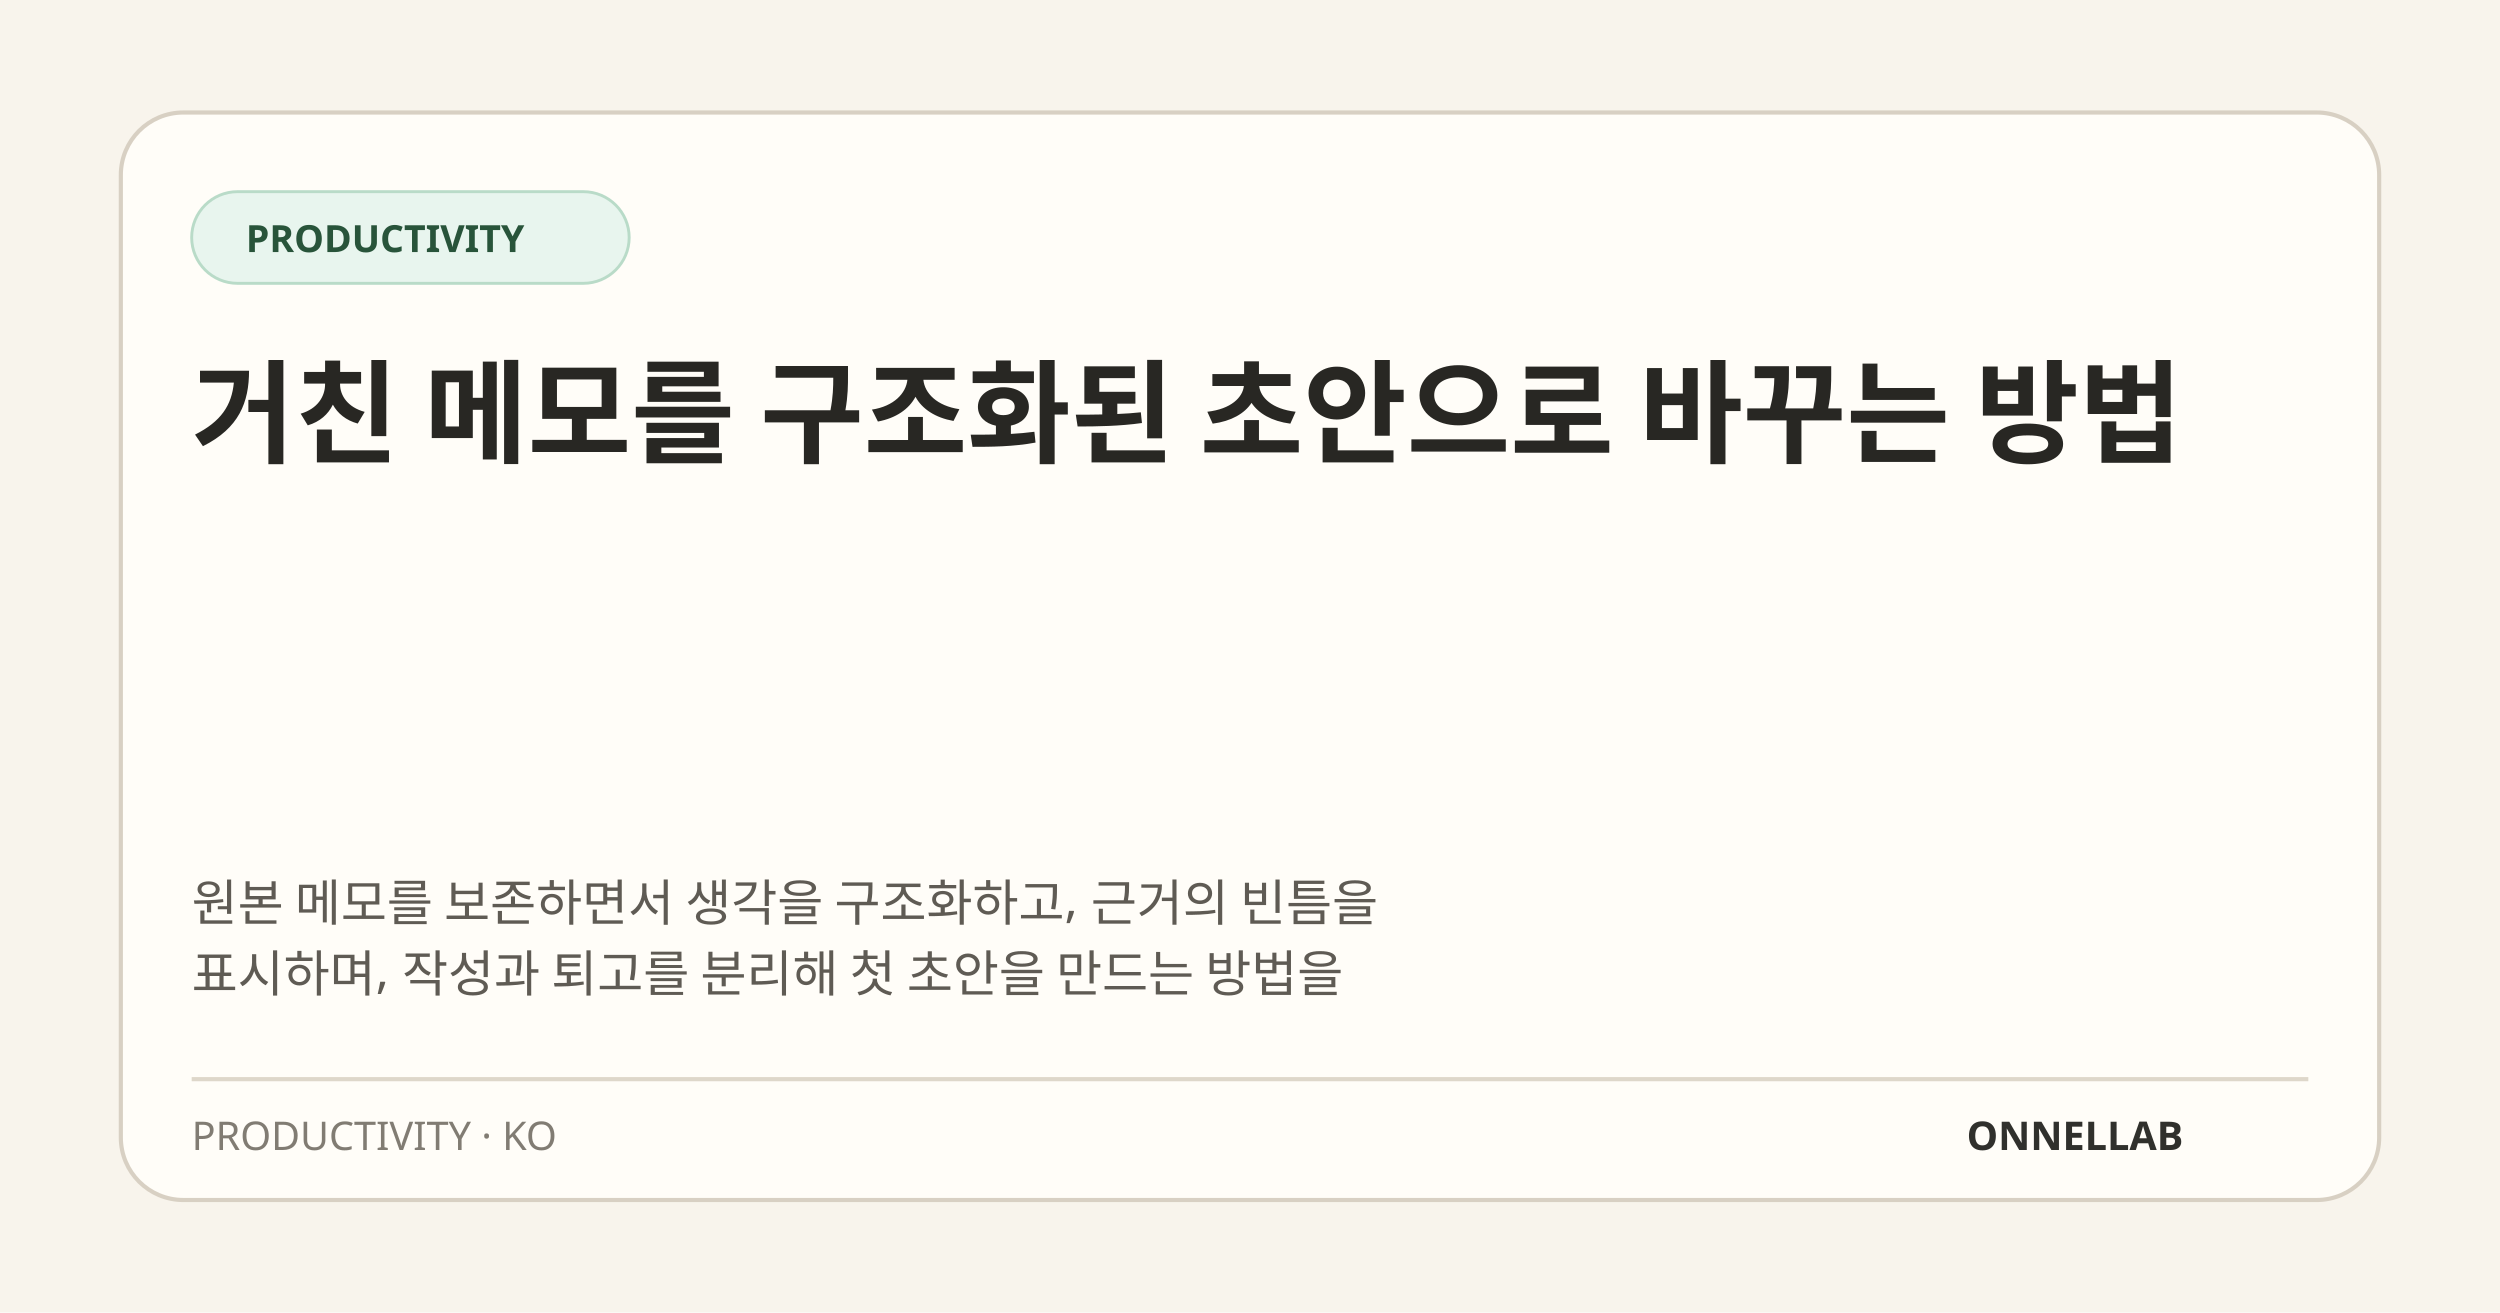
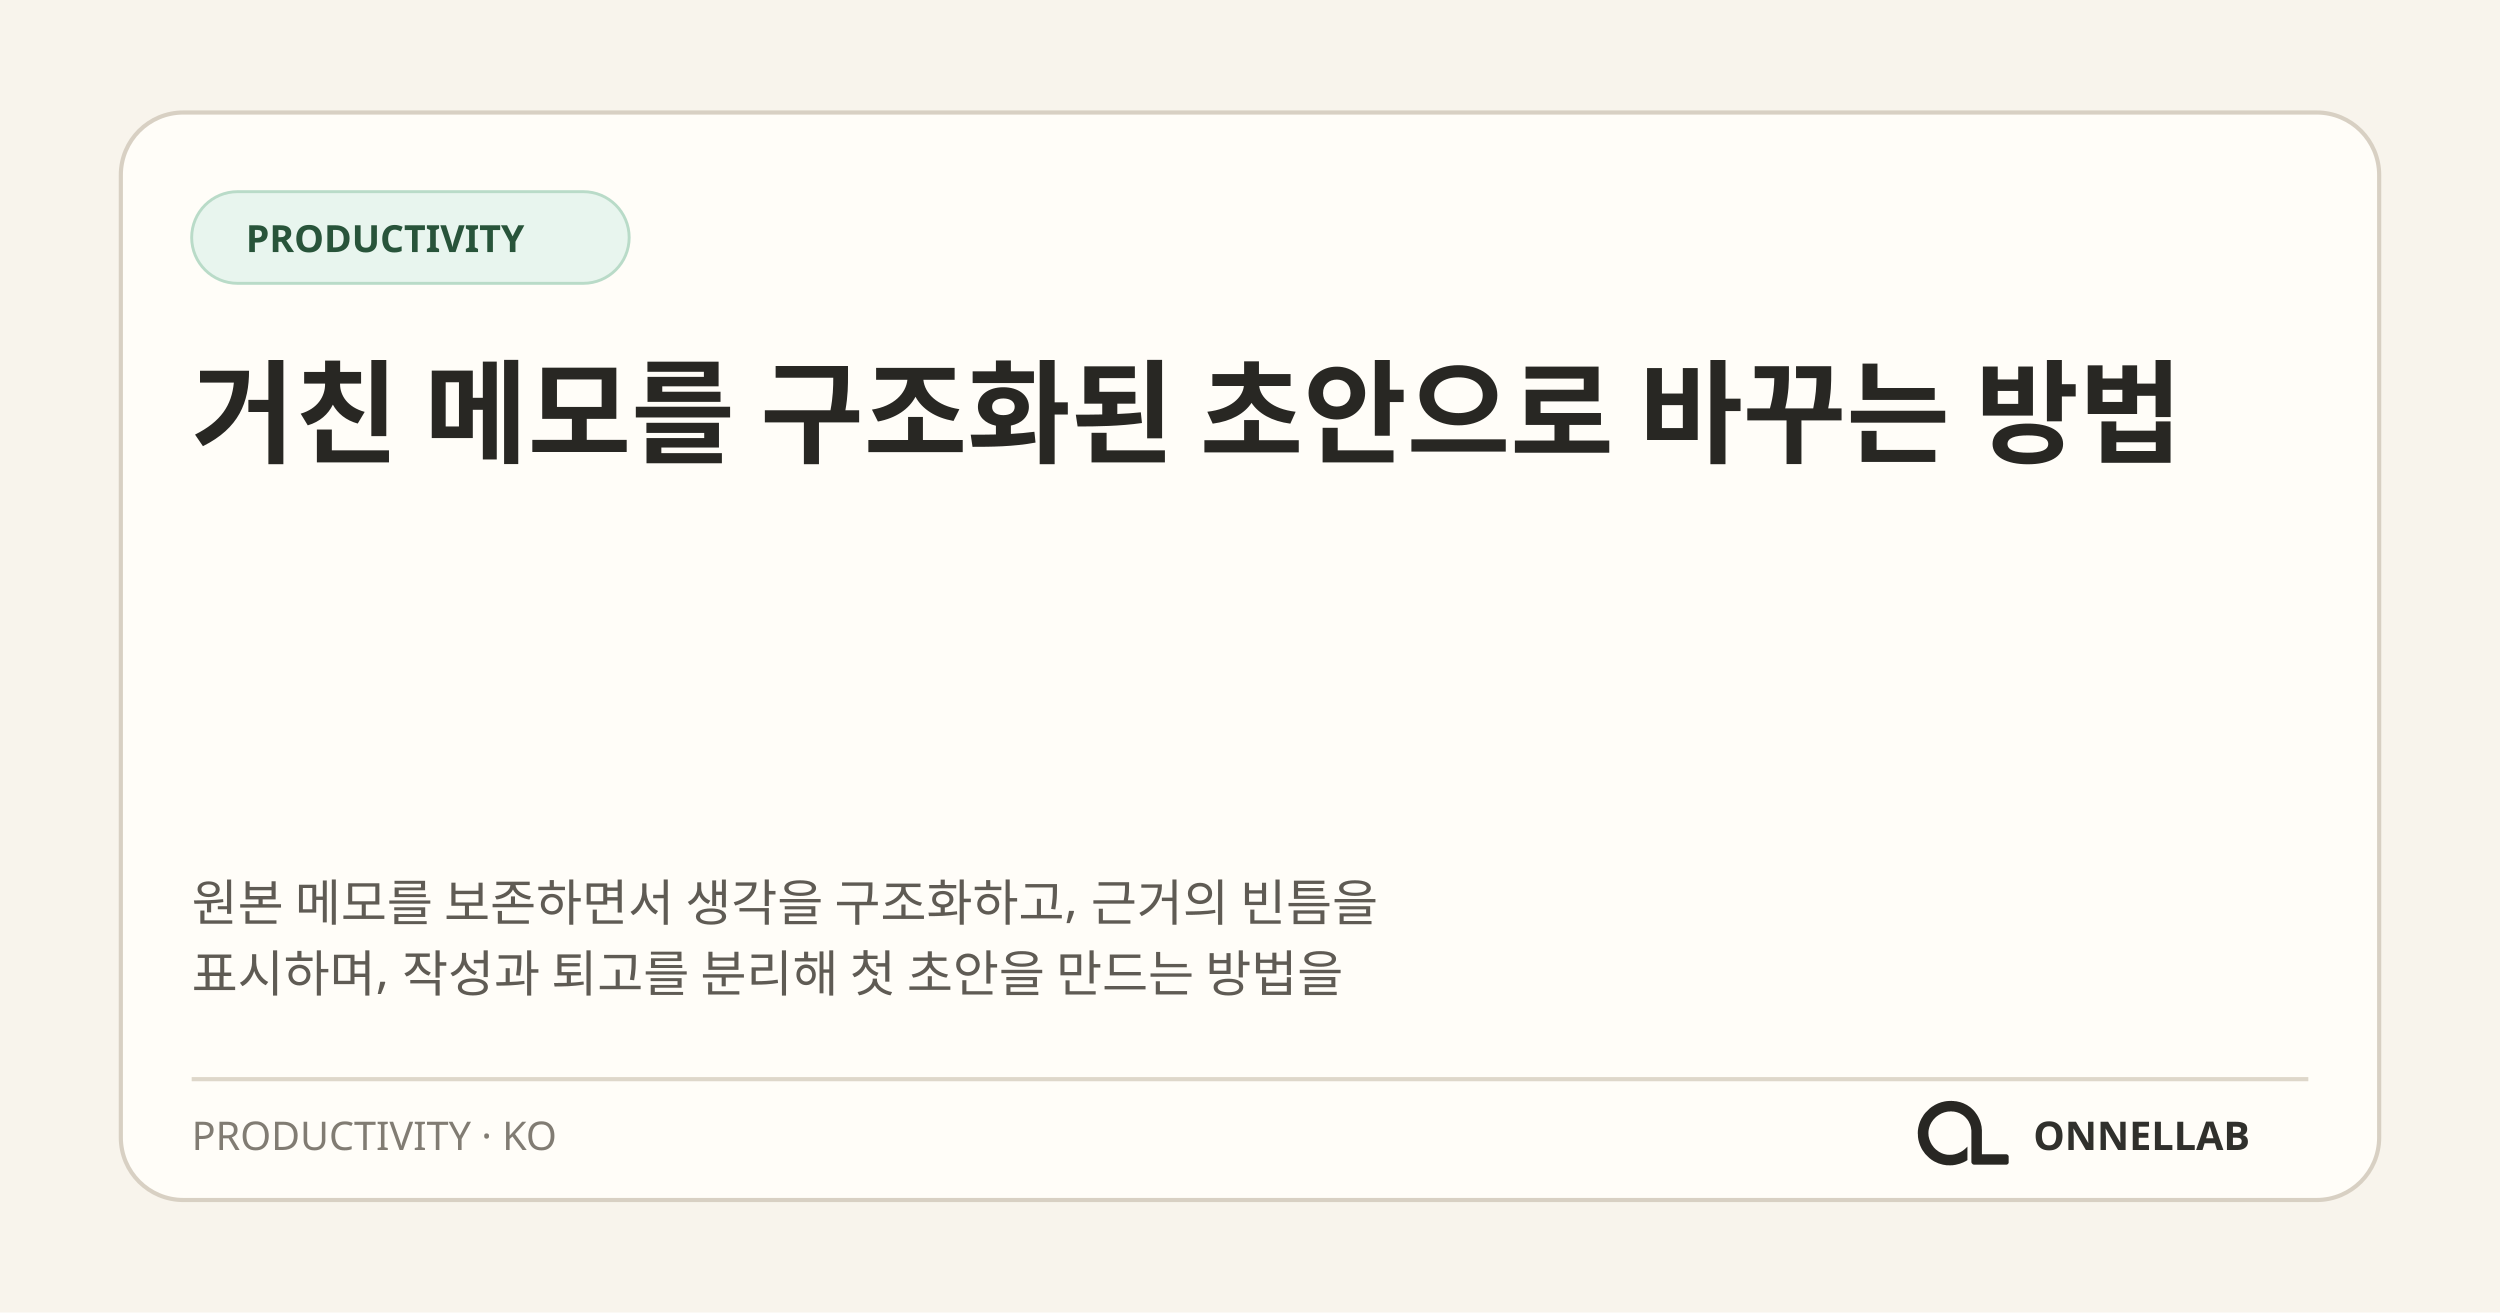
<svg xmlns="http://www.w3.org/2000/svg" width="1200" height="630" viewBox="0 0 1200 630" role="img" aria-labelledby="title desc">
  <rect width="1200" height="630" fill="#f8f4ec" />
  <rect x="58" y="54" width="1084" height="522" rx="30" fill="#fffdf8" stroke="#d8d0c3" stroke-width="2" />
  <rect x="92" y="92" width="210" height="44" rx="22" fill="#e8f5ee" stroke="#b9dbc8" stroke-width="1.4" />
  <text x="118" y="121" fill="#28543a" font-family="ONNELLAB Korean, Noto Sans KR, Malgun Gothic, system-ui, sans-serif" font-size="18" font-weight="700">PRODUCTIVITY</text>
  <text x="92" y="218" fill="#282723" font-family="ONNELLAB Korean, Noto Sans KR, Malgun Gothic, system-ui, sans-serif" font-size="54" font-weight="760">
    <tspan x="92" y="218">거친 메모를 구조화된 초안으로 바꾸는 방법</tspan>
  </text>
  <text fill="#5f5b54" font-family="ONNELLAB Korean, Noto Sans KR, Malgun Gothic, system-ui, sans-serif" font-size="24">
    <tspan x="92" y="442">원본 메모를 보존하면서 생각을 구조화하고, 근거의 빈틈을</tspan>
    <tspan x="92" y="476">표시하며, 작성과 퇴고를 분리해 첫 초안을 만드는 방법을</tspan>
  </text>
  <path d="M92 518H1108" stroke="#ded7ca" stroke-width="2" />
  <text x="92" y="552" fill="#817c73" font-family="ONNELLAB Korean, Noto Sans KR, Malgun Gothic, system-ui, sans-serif" font-size="19">PRODUCTIVITY · KO</text>
-   <text x="1048" y="552" fill="#30302c" font-family="ONNELLAB Korean, Noto Sans KR, Malgun Gothic, system-ui, sans-serif" font-size="19" font-weight="800" text-anchor="end">ONNELLAB</text>
+   <svg x="908" y="512" width="66" height="66" viewBox="0 0 1254 1254">
+     <path fill="#282723" d="M 271 475 L 259 501 L 250 527 L 243 556 L 239 584 L 238 611 L 239 612 L 240 642 L 244 667 L 251 694 L 260 719 L 272 745 L 281 761 L 306 796 L 343 833 L 364 849 L 388 864 L 427 882 L 468 894 L 500 899 L 541 900 L 542 899 L 556 899 L 583 895 L 622 885 L 653 873 L 677 861 L 691 852 L 691 729 L 668 751 L 649 766 L 628 779 L 599 792 L 575 799 L 552 803 L 520 804 L 519 803 L 509 803 L 496 801 L 475 796 L 456 789 L 431 776 L 403 755 L 386 738 L 366 711 L 354 689 L 344 663 L 338 639 L 336 625 L 336 612 L 335 611 L 336 587 L 339 569 L 343 553 L 351 531 L 363 508 L 380 484 L 400 463 L 413 452 L 430 440 L 456 426 L 480 417 L 505 411 L 519 409 L 531 409 L 532 408 L 549 408 L 550 409 L 561 409 L 575 411 L 596 416 L 620 425 L 648 441 L 669 458 L 688 479 L 701 498 L 715 527 L 722 549 L 727 582 L 727 872 L 730 880 L 738 889 L 746 893 L 751 894 L 1048 894 L 1058 890 L 1065 882 L 1067 877 L 1067 817 L 1062 807 L 1054 801 L 1047 799 L 824 799 L 823 798 L 823 574 L 822 573 L 820 547 L 812 513 L 803 487 L 790 459 L 779 440 L 759 412 L 744 395 L 727 379 L 708 364 L 683 348 L 652 333 L 626 324 L 591 316 L 568 314 L 567 313 L 552 313 L 551 312 L 550 313 L 549 312 L 514 313 L 513 314 L 504 314 L 484 317 L 454 324 L 423 335 L 394 349 L 364 368 L 346 382 L 307 421 L 293 439 Z" />
+   </svg>
+   <text x="1080" y="552" fill="#30302c" font-family="ONNELLAB Korean, Noto Sans KR, Malgun Gothic, system-ui, sans-serif" font-size="19" font-weight="800" text-anchor="end">ONNELLAB</text>
</svg>
